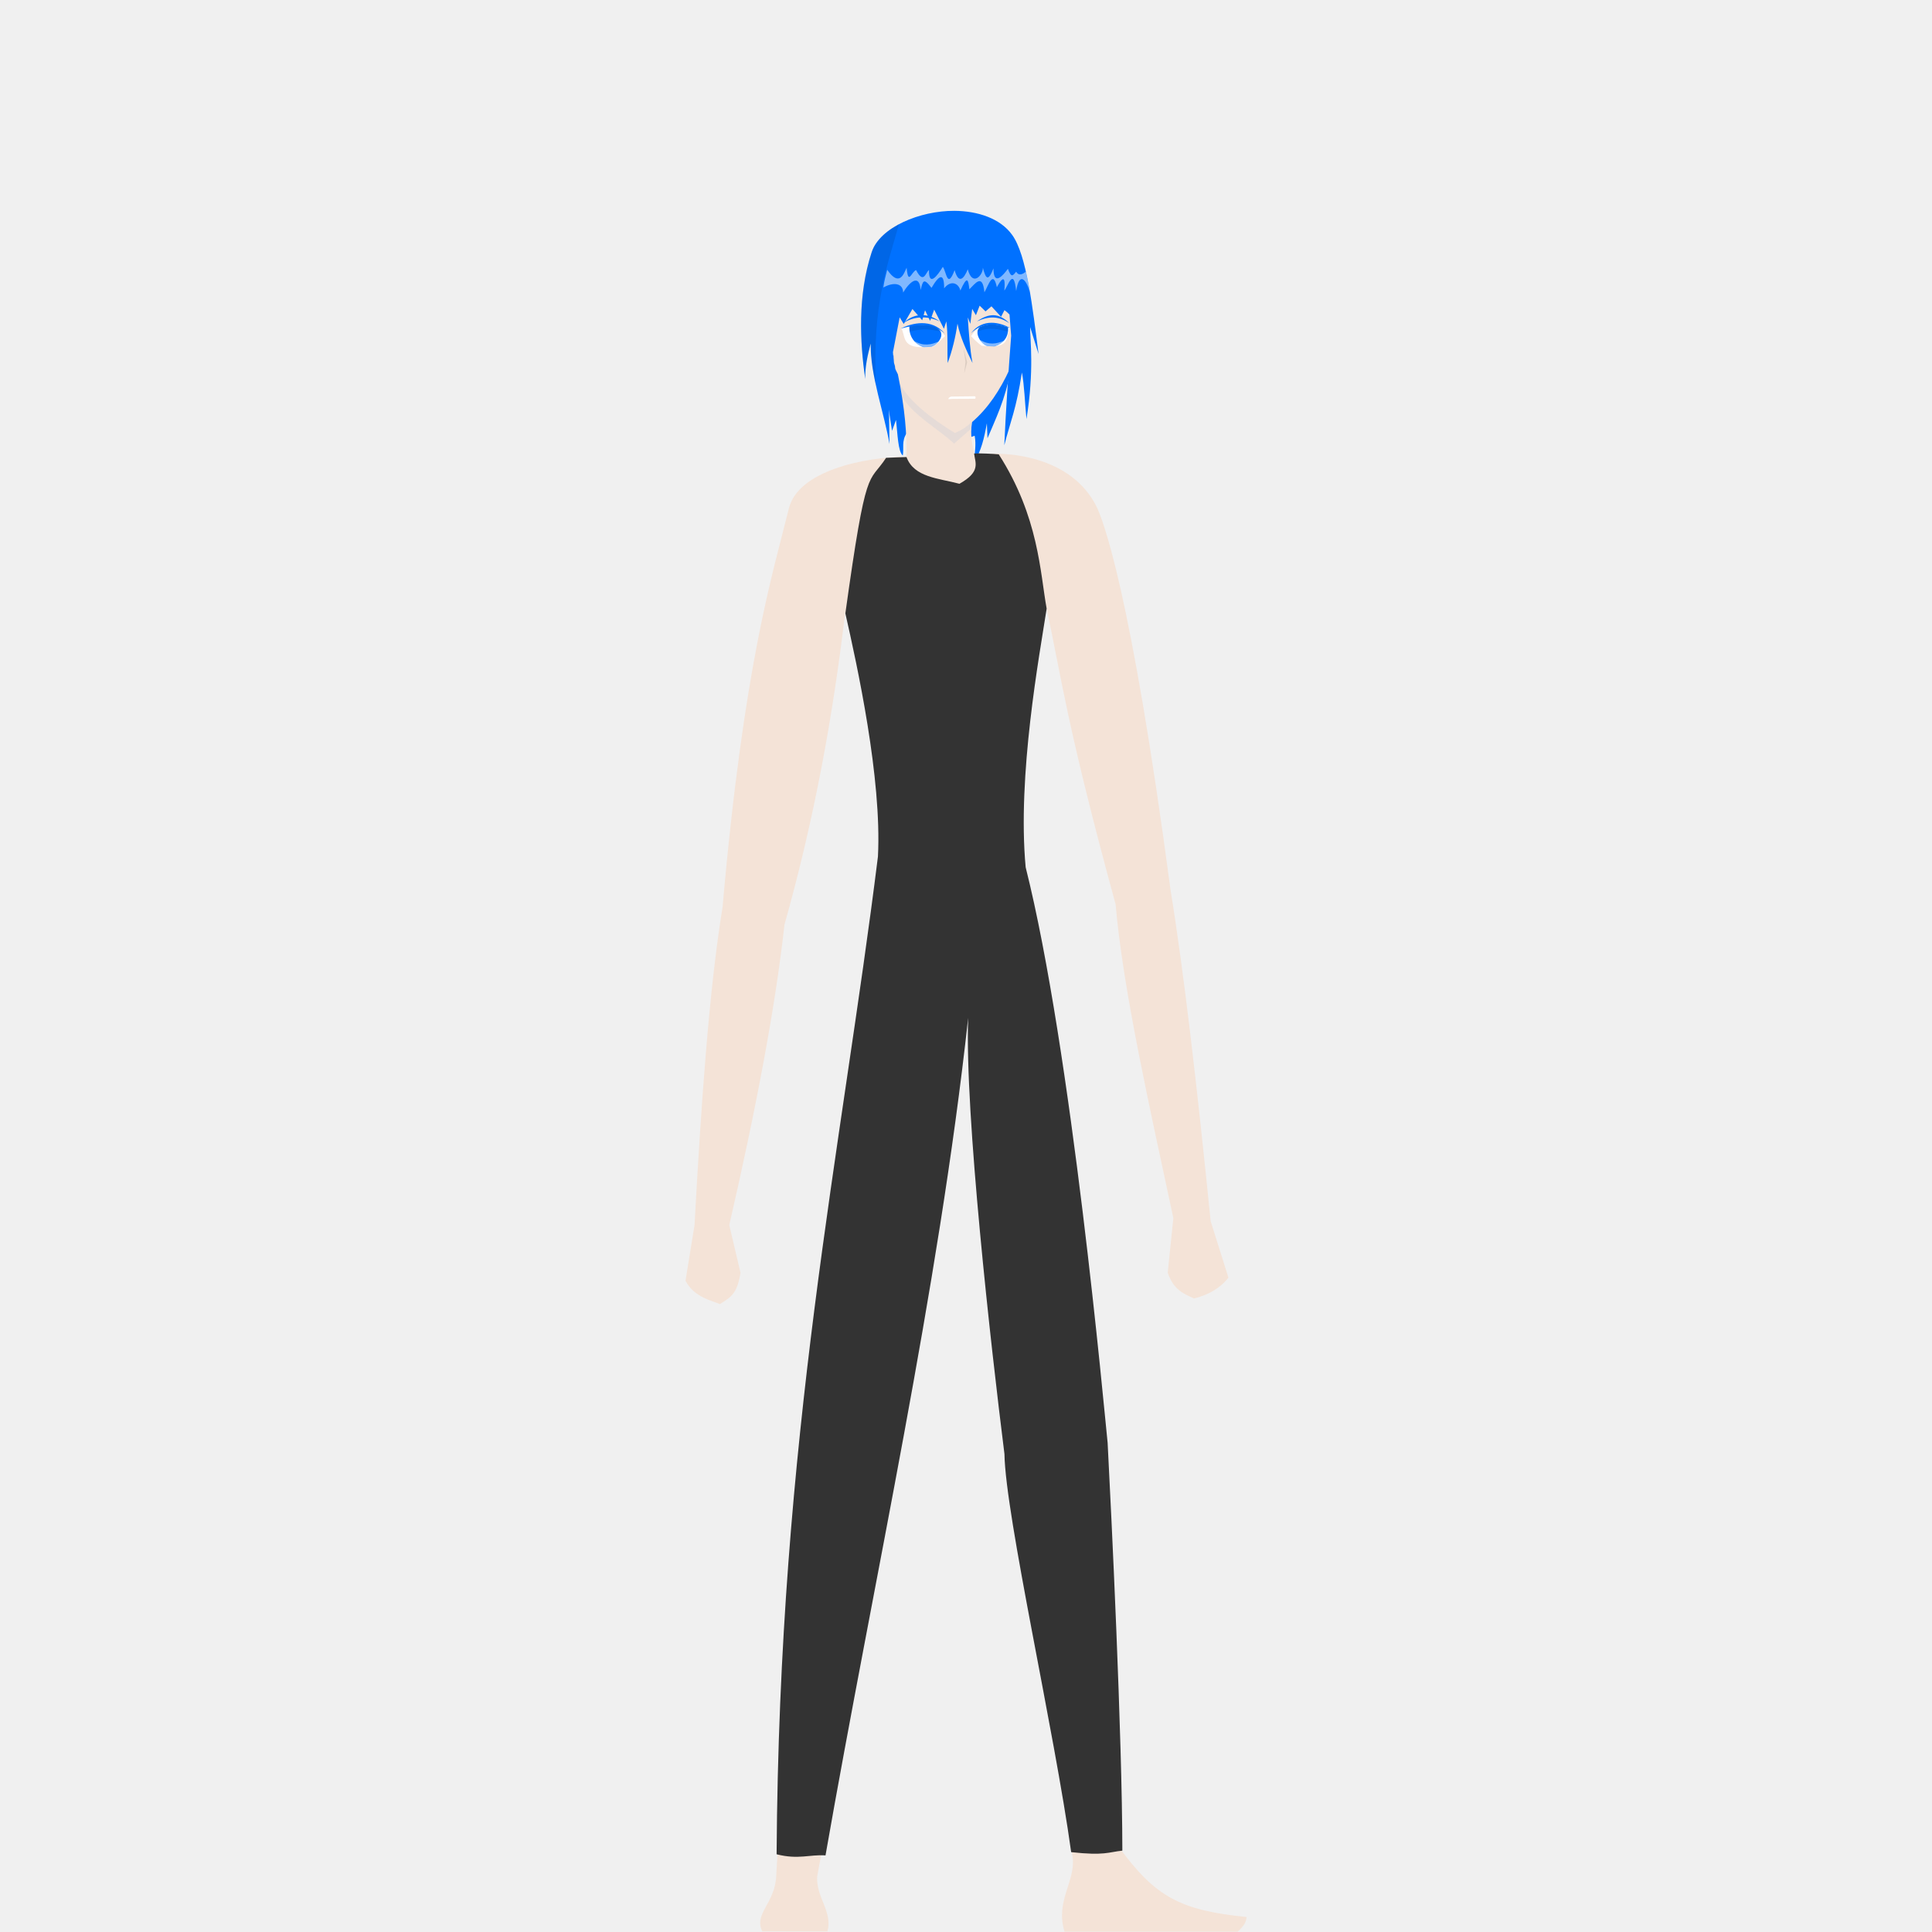
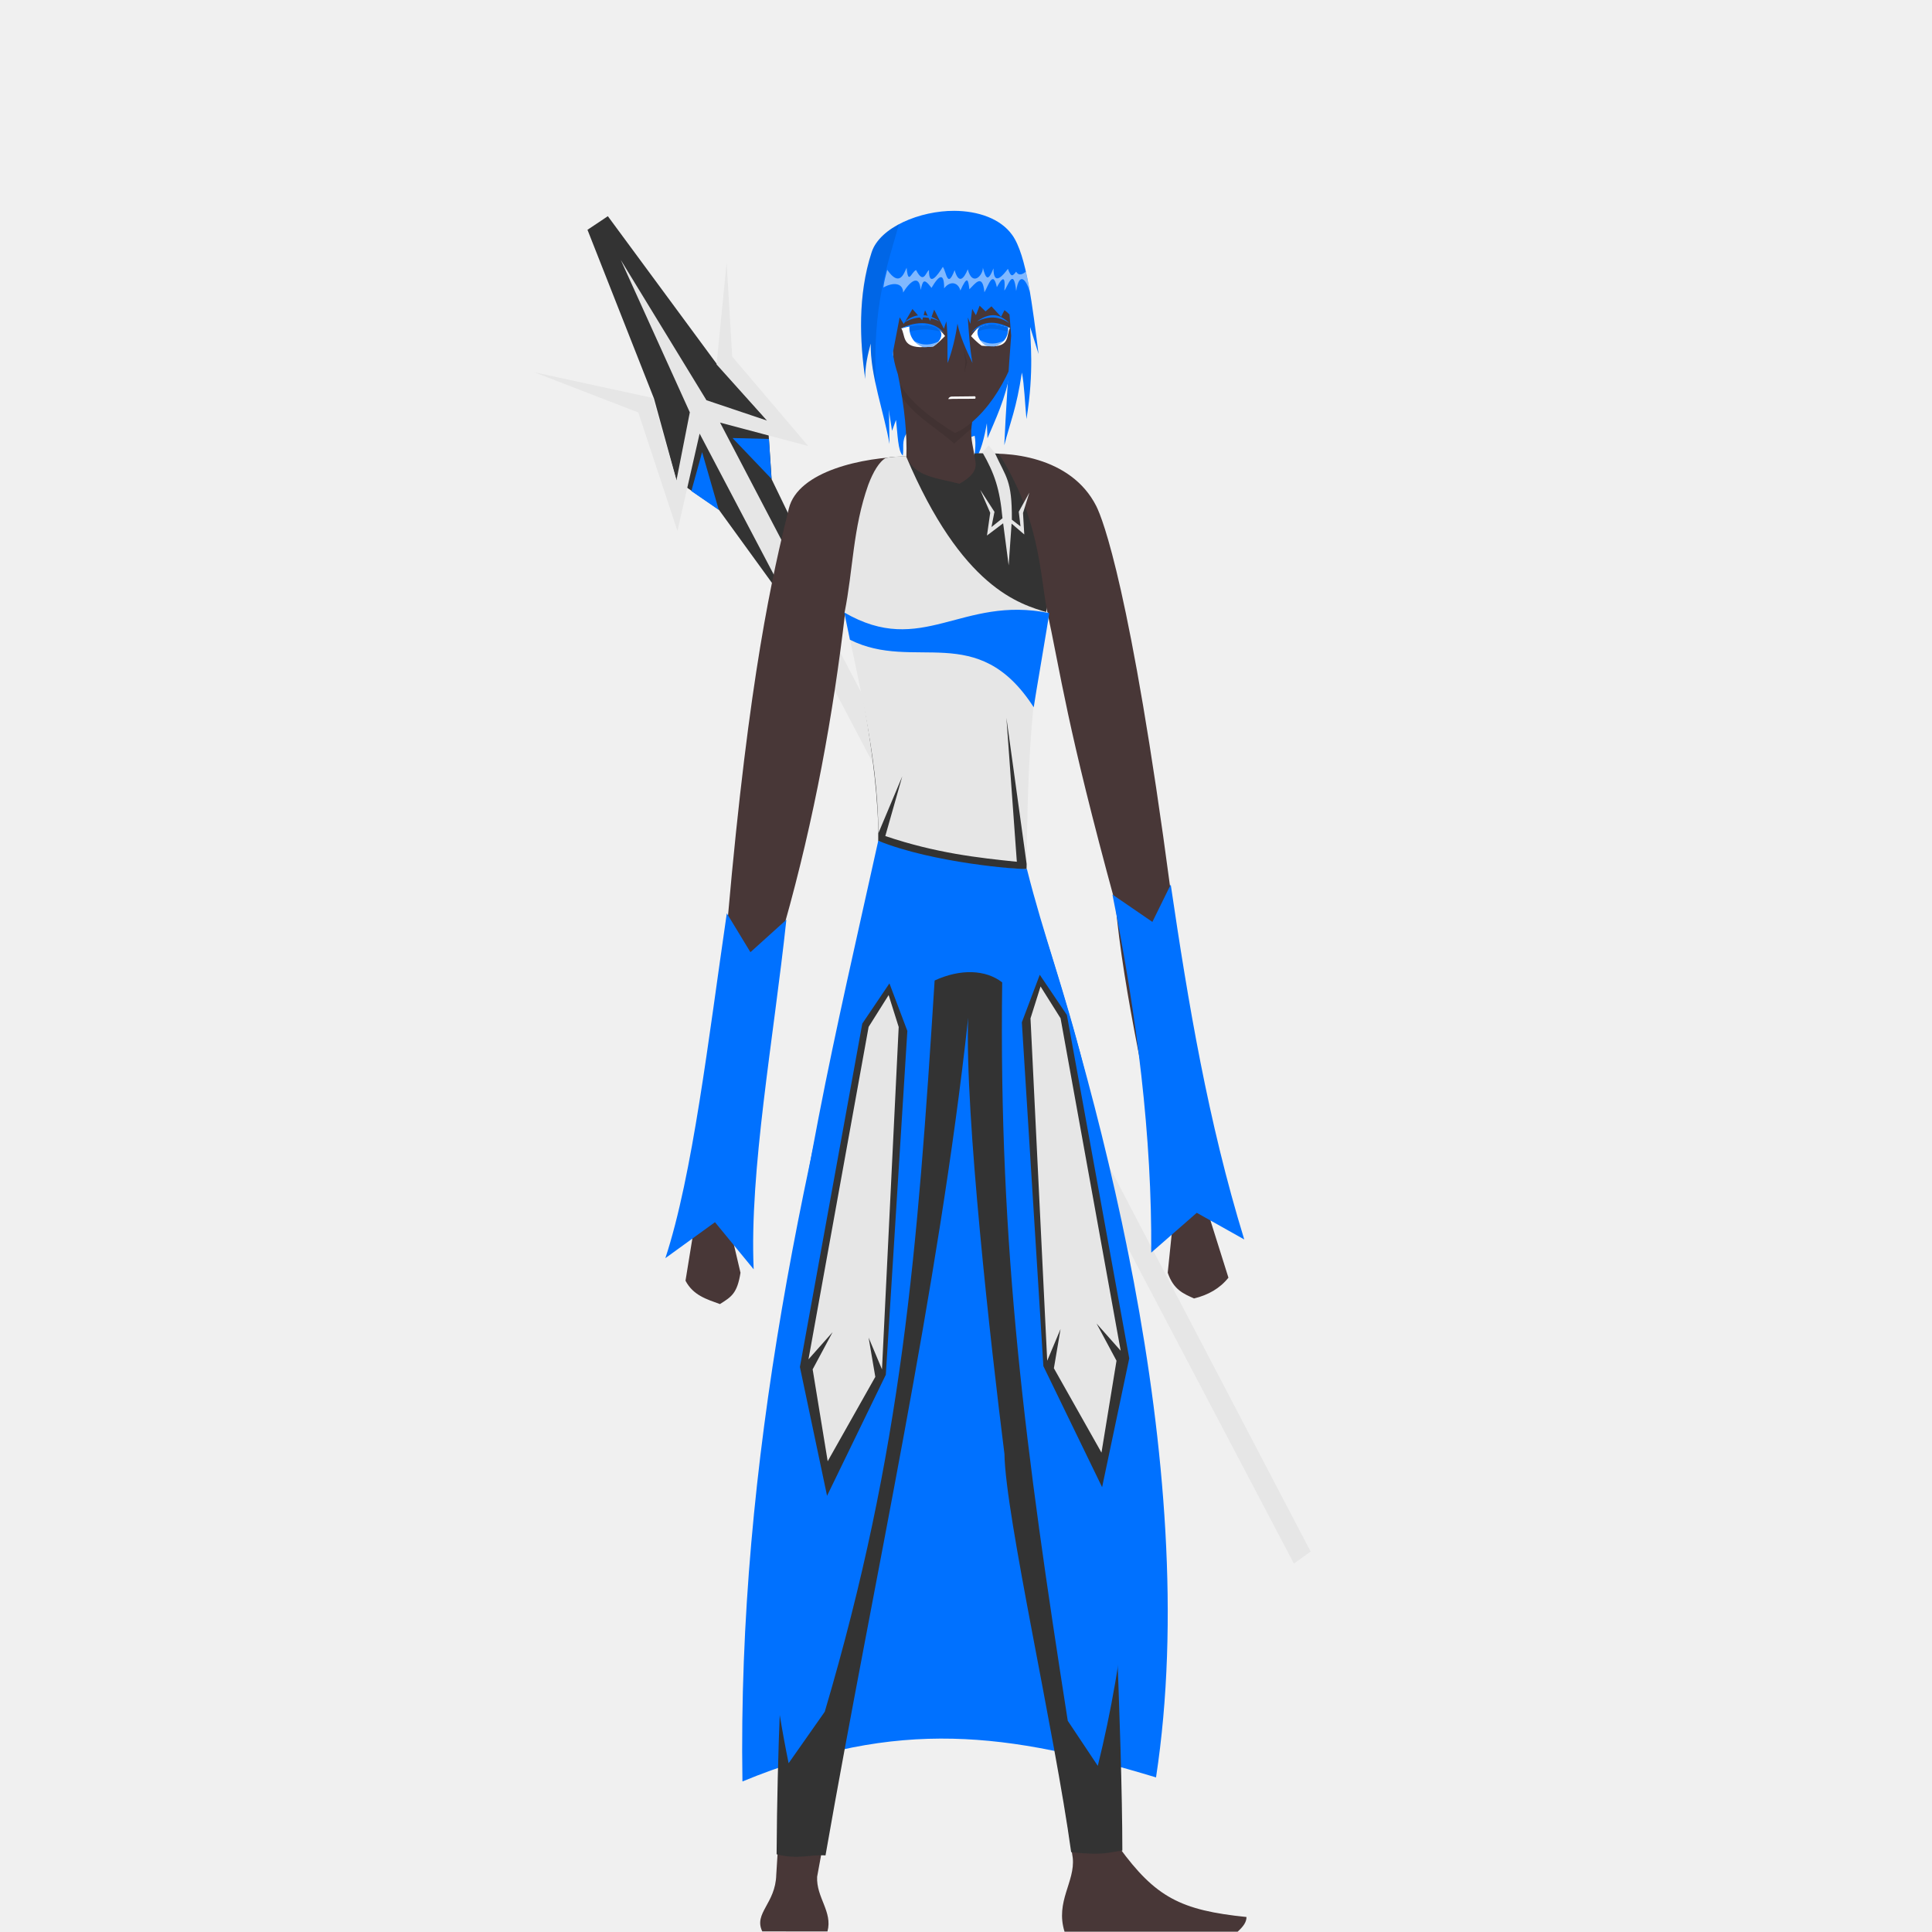
<svg xmlns="http://www.w3.org/2000/svg" version="1.1" id="svg1" width="1512" height="1512" viewBox="0 0 1512 1512">
  <defs id="defs1" />
  <g id="layer1" style="display:inline">
+     <path style="display:inline;opacity:1;fill:#333333;fill-opacity:1;stroke-width:3.78" d="m 529.463,375.998 -17.629,-64.054 -52.069,-132.113 15.946,-10.63 84.696,114.891 40.391,45.287 3.096,45.681 48.582,100.481 -21.84,17.172 -68.159,-93.956 z" id="path21" />
+     <path id="path19" style="display:inline;opacity:1;fill:#e6e6e6;fill-opacity:1;stroke-width:4.384" d="M 485.822 203.426 L 539.863 322.709 L 529.393 375.996 L 510.924 311.453 L 418.188 291.332 L 499.551 322.826 L 530.17 415.562 L 547.529 339.34 L 1012.623 1223.674 L 1025.711 1214.254 L 563.527 330.721 L 632.531 349.072 L 573.039 279.084 L 568.664 205.594 L 560.791 285.207 L 600.26 329.148 L 552.885 313.223 L 485.822 203.426 z " />
+     <path style="display:inline;opacity:1;fill:#0071ff;fill-opacity:1;stroke-width:3.78" d="M 694.719,659.983 C 629.35,905.055 577.1,1142.165 581.038,1394.175 703.279,1343.928 789.805,1356.29 904.714,1391.017 942.355,1144.708 855.453,840.375 800.506,678.93 Z" id="path11" />
    <path style="display:inline;fill:#0071ff;fill-opacity:1;stroke-width:3.937" d="m 762.786,341.041 c 1.356,7.346 -0.146,13.226 -0.239,19.829 5.147,-7.22 7.723,-18.063 9.793,-29.621 l 0.478,11.751 c 5.767,-13.842 14.417,-31.251 17.831,-52.598 l -44.902,-68.3 -55.233,66.373 7.605,48.681 3.114,-8.535 c 1.235,10.923 1.527,24.745 5.297,27.871 1.057,-5.447 -1.196,-11.419 3.157,-17.616 l 28.438,10.391 z" id="path4" />
-     <path id="path1" style="display:inline;fill:#f4e3d7;stroke-width:3.425" d="m 748.22,184.814 c -39.586,1.742 -50.845,10.403 -50.155,67.95 l 1.434,30.819 c 2.225,6.322 -0.47,2.339 3.179,9.316 5.51,26.382 7.244,48.286 6.673,64.492 -33.545,0.352 -84.735,11.112 -91.981,40.524 -12.794,51.934 -35.108,121.362 -51.888,311.991 -10.573,64.971 -16.766,154.131 -21.939,248.922 l -7.06,43.462 c 6.005,11.477 16.658,14.553 26.943,18.294 8.743,-5.57 13.503,-8.056 16.091,-24.529 l -8.785,-37.319 c 20.693,-89.763 35.978,-169.752 43.22,-235.206 23.407,-82.951 38.113,-164.156 47.498,-244.292 11.303,49.643 15.274,37.644 29.516,182.647 -26.078,164.375 -52.469,331.999 -64.237,496.375 l -19.224,309.001 c -0.562,22.53 -17.831,29.976 -10.953,44.254 l 51.029,0.057 c 4.191,-15.512 -8.864,-26.539 -8.087,-42.793 l 55.246,-300.534 c 25.583,-129.761 51.678,-259.522 63.282,-389.283 2.481,119.788 18.315,247.621 34.896,375.903 l 46.629,299.121 c 1.946,18.851 -13.778,34.071 -6.425,57.789 l 135.478,-0.032 c 4.414,-4.05 6.919,-7.426 6.919,-11.476 -51.544,-5.248 -71.187,-15.447 -99.754,-54.621 l -9.398,-285.073 c -10.557,-163.424 -36.253,-330.882 -66.859,-500.057 4.678,-154.175 12.998,-130.892 19.201,-186.006 11.947,55.058 15.626,91.386 54.37,233.18 5.804,67.006 26.469,157.885 45.186,245.636 l -4.394,42.723 c 4.546,13.208 12.077,16.343 20.61,20.13 11.131,-2.708 20.276,-7.908 26.905,-16.266 l -13.911,-44.226 C 936.996,851.689 926.518,760.485 916.039,696.239 884.979,462.35 863.069,406.131 857.896,395.96 c -19.733,-38.802 -69.244,-43.536 -95.437,-39.989 -1.109,-8.005 -3.624,-14.598 -1.662,-25.686 12.503,-10.833 21.897,-24.979 29.48,-41.623 1.305,-15.849 3.427,-29.515 3.017,-49.955 -3.224,-23.921 -7.824,-53.695 -45.075,-53.891 z" />
+     <path id="path1" style="display:inline;fill:#483737;stroke-width:3.425" d="m 748.22,184.814 c -39.586,1.742 -50.845,10.403 -50.155,67.95 1.804,12.959 -2.373,19.155 4.613,40.135 5.51,26.382 7.244,48.286 6.673,64.492 -33.545,0.352 -84.735,11.112 -91.981,40.524 -12.794,51.934 -30.986,129.606 -47.766,320.235 -10.573,64.971 -20.888,145.887 -26.062,240.678 l -7.06,43.462 c 6.005,11.477 16.658,14.553 26.943,18.294 8.743,-5.57 13.503,-8.056 16.091,-24.529 l -8.785,-37.319 c 20.693,-89.763 35.978,-169.752 43.22,-235.206 23.407,-82.951 38.113,-164.156 47.498,-244.292 11.303,49.643 15.274,37.644 29.516,182.647 -26.078,164.375 -52.469,331.999 -64.237,496.375 l -19.224,309.001 c -0.562,22.53 -17.831,29.976 -10.953,44.254 l 51.029,0.057 c 4.191,-15.512 -8.864,-26.539 -8.087,-42.793 l 55.246,-300.534 c 25.583,-129.761 51.678,-259.522 63.282,-389.283 2.481,119.788 18.315,247.621 34.896,375.903 l 46.629,299.121 c 1.946,18.851 -13.778,34.071 -6.425,57.789 l 135.478,-0.032 c 4.414,-4.05 6.919,-7.426 6.919,-11.476 -51.544,-5.248 -71.187,-15.447 -99.754,-54.621 l -9.398,-285.073 c -10.557,-163.424 -36.253,-330.882 -66.859,-500.057 4.678,-154.175 12.998,-130.892 19.201,-186.006 11.947,55.058 15.626,91.386 54.37,233.18 5.804,67.006 26.469,157.885 45.186,245.636 l -4.394,42.723 c 4.546,13.208 12.077,16.343 20.61,20.13 11.131,-2.708 20.276,-7.908 26.905,-16.266 l -13.911,-44.226 C 936.996,851.689 926.518,760.485 916.039,696.239 884.979,462.35 863.069,406.131 857.896,395.96 c -19.733,-38.802 -69.244,-43.536 -95.437,-39.989 -1.109,-8.005 -3.624,-14.598 -1.662,-25.686 12.503,-10.833 21.897,-24.979 29.48,-41.623 1.305,-15.849 3.427,-29.515 3.017,-49.955 -3.224,-23.921 -7.824,-53.695 -45.075,-53.891 z" />
    <path style="fill:#ffffff;stroke-width:4.143" d="m 739.612,262.986 c -5.065,-6.702 -8.227,-7.762 -15.821,-8.986 -7.093,0.494 -12.125,0.186 -18.405,2.97 3.192,5.413 0.436,14.075 14.39,14.698 8.757,-0.099 1.643,0.111 10.524,-0.441 3.576,-2.266 7.378,-6.361 9.312,-8.24 z" id="path8" />
    <path style="fill:#0071ff;stroke-width:4.232;fill-opacity:1" d="m 734.653,257.721 c -4.852,-4.399 -16.648,-4.063 -22.949,-2.543 -0.513,8.249 4.311,14.313 11.017,16.478 1.55,-0.095 4.375,-0.009 5.918,-0.281 4.847,-0.999 11.485,-9.259 6.014,-13.654 z" id="path9" />
    <path style="fill:#0071ff;stroke-width:4.143;fill-opacity:1" d="m 704.775,257.18 c 12.502,-3.309 24.268,-5.155 34.626,3.856 -10.417,-12.195 -25.816,-8.214 -34.626,-3.856 z" id="path10" />
    <path style="fill:#0071ff;stroke-width:3.066;fill-opacity:1" d="m 764.588,251.486 c 9.828,-4.319 16.857,-4.124 25.358,1.462 -8.26,-8.139 -15.753,-8.073 -25.358,-1.462 z" id="path10-8-6" />
    <path style="fill:#0071ff;stroke-width:3.013;fill-opacity:1" d="m 735.368,251.52 c -9.448,-4.462 -19.92,-4.22 -28.198,1.241 8.074,-8.016 18.993,-7.99 28.198,-1.241 z" id="path10-8-6-6" />
    <path style="fill:#ffffff;stroke-width:3.942" d="m 759.952,263.07 c 4.586,-6.702 6.924,-8.148 13.8,-9.372 6.422,0.494 10.977,0.186 16.663,2.97 -2.89,5.413 0.014,13.715 -12.619,14.339 -7.928,-0.099 -1.487,0.111 -9.528,-0.441 -3.237,-2.266 -6.564,-5.616 -8.316,-7.495 z" id="path8-9" />
    <path style="display:inline;fill:#0071ff;stroke-width:3.926;fill-opacity:1" d="m 790.709,256.748 c -11.224,-3.309 -21.565,-4.908 -30.865,4.103 9.353,-12.195 22.955,-8.461 30.865,-4.103 z" id="path10-5" />
    <path style="display:inline;fill:#0071ff;stroke-width:4.137;fill-opacity:1" d="m 766.908,255.886 c 9.236,-3.876 15.992,-1.223 22.013,0.297 0.491,8.249 -4.12,12.737 -10.528,14.903 -1.482,-0.095 -4.181,-0.009 -5.656,-0.281 -4.632,-0.999 -11.058,-10.524 -5.829,-14.919 z" id="path9-5" />
-     <path style="display:inline;fill:#5f8dd3;fill-opacity:0.1;stroke-width:3.425" d="m 704.08,299.91 c 6.917,14.157 26.441,28.719 43.249,38.972 6.259,-2.597 9.796,-5.53 13.43,-8.713 l -0.425,5.018 -13.636,11.984 c -12.279,-11.481 -32.539,-22.399 -40.881,-37.058 -0.493,-3.401 -1.158,-6.802 -1.737,-10.203 z" id="path15" />
+     <path style="display:inline;fill:#000000;fill-opacity:0.1;stroke-width:3.425" d="m 704.08,299.91 c 6.917,14.157 26.441,28.719 43.249,38.972 6.259,-2.597 9.796,-5.53 13.43,-8.713 l -0.425,5.018 -13.636,11.984 c -12.279,-11.481 -32.539,-22.399 -40.881,-37.058 -0.493,-3.401 -1.158,-6.802 -1.737,-10.203 z" id="path15" />
    <path style="display:inline;fill:#000000;fill-opacity:0.1;stroke-width:3.425" d="m 711.863,259.524 c 12.927,-3.14 16.914,-1.306 24.128,-0.114 -4.432,-6.765 -19.261,-5.058 -24.256,-3.819 -0.076,0.251 0.205,3.612 0.127,3.933 z" id="path2" />
    <path style="display:inline;fill:#000000;fill-opacity:0.1;stroke-width:3.388" d="m 765.016,259.522 c 10.248,-4.071 16.603,-1.508 23.911,-0.043 -0.062,-0.652 0.097,-2.812 -0.019,-3.28 -7.015,-2.396 -23.696,-4.575 -23.892,3.575 z" id="path2-2" />
    <path style="fill:#ffffff;fill-opacity:0.5;stroke-width:3.425" d="m 767.025,266.017 c 6.85,4.162 12.855,3.228 18.581,0.619 -1.504,1.714 -3.661,3.252 -7.274,4.402 l -4.395,-0.095 c -3.54,-0.062 -5.975,-3.103 -6.912,-4.926 z" id="path36" />
    <path style="fill:#ffffff;fill-opacity:0.5;stroke-width:3.425" d="m 715.607,266.909 c 6.85,4.162 13.257,2.971 18.983,0.362 -1.504,1.714 -2.93,3.326 -6.25,4.181 l -5.529,0.162 c -3.906,-1.2 -5.975,-3.103 -7.205,-4.706 z" id="path36-0" />
    <path id="path3" style="fill:#0071ff;fill-opacity:1;stroke-width:3.937" d="m 746.904,165.001 c -26.721,-0.157 -58.368,12.744 -64.744,32.416 -11.004,33.952 -9.25,69.79 -5.006,99.25 -0.336,-9 1.91,-19.307 4.296,-27.855 -0.629,24.231 10.648,54.818 14.666,78.647 l -0.955,-64.763 0.539,2.091 0.524,4.83 0.303,-1.625 4.606,17.851 c -1.144,-13.253 -1.824,-22.654 -2.289,-30.283 l 5.242,-27.219 3.177,5.211 6.832,-11.724 7.624,8.793 2.225,-7.816 3.973,8.305 3.177,-8.793 7.624,14.98 1.885,-5.798 c 1.425,10.339 0.6,22.107 1.04,32.607 3.617,-9.663 6.233,-20.65 7.691,-30.815 2.116,10.637 7.13,21.17 11.761,30.815 -2.129,-11.446 -2.914,-24.148 -3.69,-35.705 l 1.979,5.021 1.459,-11.709 2.916,4.982 2.918,-7.472 4.618,4.484 4.618,-3.985 7.534,8.22 2.665,-5.225 c 1.344,0.962 2.648,2.108 3.937,3.429 l 1.293,16.55 c -2.112,27.955 -4.32,60.926 -5.37,85.751 4.762,-18.533 9.468,-28.5 13.762,-56.912 1.887,9.301 2.394,24.257 3.583,36.417 6.217,-38.331 2.813,-61.937 2.866,-72.042 l 6.59,21.1 c -4.553,-35.662 -9.259,-77.592 -20.69,-93.228 -9.242,-12.858 -26.894,-18.672 -45.177,-18.78 z" />
    <path style="display:inline;fill:#ffffff;fill-opacity:0.5;stroke-width:2.779" d="m 709.528,209.531 c 1.287,14.204 3.784,3.129 7.41,1.821 5.881,11.37 7.44,2.013 10.084,-0.044 -0.203,13.819 6.844,4.048 10.841,-2.445 2.817,3.481 3.425,17.9 9.22,2.555 3.171,11.044 7.135,7.08 10.306,-0.65 3.69,14.086 12.007,4.408 11.827,-1.257 2.316,8.949 4.113,11.039 8.287,0.532 0.041,14.687 7.825,5.005 11.296,0.333 2.674,7.26 3.794,5.512 6.468,2.204 2.049,3.802 5.523,1.783 7.572,0.012 1.22,6.24 2.318,10.105 2.962,15.51 -2.493,-8.857 -8.049,-16.236 -10.542,-0.355 -2.053,-19.881 -6.813,-2.651 -9.286,-0.392 0.513,-5.236 1.072,-15.429 -5.812,-2.586 -3.022,-14.057 -6.729,-1.048 -9.75,3.966 -1.479,-15.488 -7.518,-6.406 -11.752,-2.347 -0.974,-7.71 -1.586,-11.076 -7.064,0.967 -1.496,-5.971 -7.612,-8.288 -12.699,-1.701 0.038,-11.784 -3.398,-11.432 -9.897,-0.367 -6.39,-8.558 -6.785,-5.005 -8.514,1.665 -0.918,-13.146 -8.688,-6.351 -13.699,2.001 -0.064,-7.659 -7.924,-8.275 -15.464,-3.936 0.624,-5.162 1.866,-9.106 3.006,-13.896 9.658,13.971 13.058,2.963 15.199,-1.587 z" id="path43" />
    <path style="display:inline;fill:#000000;fill-opacity:0.1;stroke-width:3.937" d="m 703.526,175.467 c -9.083,32.692 -20.851,62.387 -18.093,126.178 -1.681,-11.499 -3.2,-10.949 -3.994,-32.622 -2.009,7.925 -4.477,16.659 -4.33,27.175 -8.41,-56.954 1.531,-91.48 6.891,-103.091 4.162,-7.244 11.161,-13.241 19.527,-17.64 z" id="path6" />
    <path style="display:inline;fill:#ffffff;stroke-width:2.458" d="m 742.299,312.345 c -0.406,0.105 0.443,-2.113 2.987,-2.008 13.861,-0.205 14.36,-0.073 17.624,-0.2 0.942,0.315 0.513,1.738 0.23,1.9 -11.224,0.257 -16.77,-0.097 -20.841,0.307 z" id="path14" />
-     <path style="display:inline;fill:#333333;stroke-width:3.425" d="m 709.442,357.708 c 5.886,16.022 25.331,16.549 41.427,20.902 16.758,-9.433 12.483,-16.096 11.443,-23.708 3.294,-0.295 15.747,0.267 19.329,0.67 31.387,48.953 32.357,92.714 37.481,120.734 -5.621,36.467 -23.123,130.383 -16.433,202.428 36.068,143.361 61.481,425.108 64.154,450.486 2.859,54.469 11.416,229.296 11.517,319.112 -10.721,1.103 -13.878,4.073 -40.056,1.171 -13.02,-94.496 -51.462,-263.155 -52.21,-311.602 -10.64,-84.345 -31.101,-266.411 -28.405,-341.292 -23.265,213.305 -73.467,437.417 -111.64,655.449 -12.347,-0.859 -21.23,3.467 -38.272,-0.886 2.057,-328.802 50.604,-550.058 79.305,-780.792 3.188,-61.184 -16.374,-150.171 -25.491,-190.326 16.514,-118.918 18.018,-100.621 31.893,-121.763 2.676,-0.222 12.817,-0.439 15.957,-0.583 z" id="path6-6" />
+     <path style="display:inline;fill:#333333;stroke-width:3.425" d="m 709.442,357.37 c 5.886,16.022 25.331,16.887 41.427,21.24 16.758,-9.433 12.483,-16.096 11.443,-23.708 3.294,-0.295 15.747,-0.268 19.329,0.134 31.387,48.953 32.357,93.25 37.481,121.269 -5.621,36.467 -23.123,130.383 -16.433,202.428 36.068,143.361 61.481,425.108 64.154,450.486 2.859,54.469 11.416,229.296 11.517,319.112 -10.721,1.103 -13.878,4.073 -40.056,1.171 -13.02,-94.496 -51.462,-263.155 -52.21,-311.602 -10.64,-84.345 -31.101,-266.411 -28.405,-341.292 -23.265,213.305 -73.467,437.417 -111.64,655.449 -12.347,-0.859 -21.23,3.467 -38.272,-0.886 2.057,-328.802 50.604,-550.058 79.305,-780.792 3.188,-61.184 -16.374,-150.171 -25.491,-190.326 16.514,-118.918 18.018,-100.621 31.893,-121.763 2.985,-0.62 13.29,-1.385 15.957,-0.921 z" id="path6-6" />
    <path style="display:inline;fill:#000000;fill-opacity:0.1;stroke-width:6.519" d="m 754,272.017 1.616,11.297 -1.012,8.892 2.282,-8.617 z" id="path32" />
+     <path style="opacity:1;fill:#e6e6e6;fill-opacity:1;stroke-width:3.78" d="m 709.145,357.176 c 43.533,102.692 88.36,115.656 111.121,122.251 -14.905,69.008 -16.061,132.492 -16.901,202.25 L 687.298,663.115 c 1.607,-64.017 -14.255,-122.425 -26.323,-183.735 6.746,-33.594 6.328,-65.482 18.536,-99.955 3.844,-10.193 8.71,-18.38 13.875,-21.085 4.937,-0.871 10.373,-1.188 15.759,-1.163 z" id="path5" />
+     <path style="opacity:1;fill:#0071ff;fill-opacity:1;stroke-width:3.78" d="m 687.338,657.966 c -33.861,152.986 -63.31,272.526 -82.266,456.717 -8.735,84.876 -9.3,159.598 12.102,265.235 l 28.288,-40.298 c 60.68,-205.288 72.579,-360.445 85.988,-572.271 20.312,-9.37 40.106,-8.487 52.87,1.469 -2.752,208.742 18.335,367.269 51.324,577.907 l 23.498,35.247 c 20.585,-82.708 32.83,-186.011 26.435,-283.444 C 869.359,851.398 829.63,783.743 803.644,680.026 769.281,678.32 730.501,671.18 687.338,657.966 Z" id="path7" />
+     <path id="path16" style="opacity:1;fill:#e6e6e6;fill-opacity:1;stroke-width:3.78" d="m 773.668,348.491 -4.731,5.666 c 9.259,16.212 13.509,28.255 15.621,51.436 l -8.627,6.871 2.342,-11.906 -11.127,-17.178 7.809,17.959 -2.537,17.764 12.656,-9.57 4.314,32.928 2.287,-32.68 9.926,8.488 -0.979,-16.812 4.979,-15.93 -8.297,14.953 1.357,11.504 -6.773,-5.252 c 0.165,-31.297 -4.513,-32.858 -13.273,-52.201 z" />
+     <path style="opacity:1;fill:#0071ff;fill-opacity:1;stroke-width:3.78" d="m 568.8,714.758 c -14.316,97.954 -26.693,204.955 -48.084,269.893 l 38.835,-28.148 30.282,36.865 c -3.439,-77.233 15.657,-180.757 25.594,-273.596 l -28.133,25.413 z" id="path17" />
+     <path style="opacity:1;fill:#0071ff;fill-opacity:1;stroke-width:3.78" d="m 870.596,700.062 31.265,21.427 14.361,-29.194 c 13.667,92.573 29.097,185.145 57.537,277.718 l -37.155,-20.861 -35.649,31.166 c 0.663,-90.723 -11.076,-184.546 -30.36,-280.256 z" id="path18" />
+     <path style="opacity:1;fill:#0071ff;fill-opacity:1;stroke-width:3.78" d="m 562.532,399.078 -13.054,-45.241 -8.418,30.478 z" id="path22" />
+     <path style="opacity:1;fill:#0071ff;fill-opacity:1;stroke-width:3.78" d="m 603.773,374.757 -30.493,-31.944 28.499,0.712 z" id="path23" />
+     <path style="opacity:1;fill:#333333;fill-opacity:1;stroke-width:3.78" d="m 710.102,806.825 -16.854,269.058 -45.984,94.737 -21.253,-100.813 48.82,-268.723 21.239,-31.465 z" id="path24" />
+     <path style="opacity:1;fill:#e6e6e6;fill-opacity:1;stroke-width:3.78" d="m 632.724,1063.822 18.882,-21.265 -15.614,29.109 11.767,71.906 37.261,-66.023 -5.23,-30.724 10.459,24.84 13.074,-267.946 -7.87,-24.954 -15.663,24.884 z" id="path25" />
+     <path style="display:inline;fill:#333333;fill-opacity:1;stroke-width:3.779" d="m 799.709,800.085 16.846,269.058 45.965,94.737 21.244,-100.813 -48.8,-268.723 -21.23,-31.465 z" id="path24-6" />
+     <path style="display:inline;fill:#e6e6e6;fill-opacity:1;stroke-width:3.779" d="m 877.055,1057.081 -18.874,-21.265 15.607,29.109 -11.762,71.906 -37.245,-66.023 5.227,-30.724 -10.455,24.84 -13.068,-267.946 7.866,-24.954 15.657,24.884 z" id="path25-0" />
+     <path style="opacity:1;fill:#333333;fill-opacity:1;stroke-width:3.78" d="m 687.415,652.101 18.71,-44.523 -13.278,46.711 c 39.634,13.408 72.958,17.066 102.934,20.131 l -8.161,-112.706 15.831,114.414 -0.062,3.866 c -5.275,0.646 -72.889,-4.505 -115.997,-21.96 z" id="path26" />
+     <path style="opacity:1;fill:#0071ff;fill-opacity:1;stroke-width:3.78" d="m 660.736,479.322 c 60.914,35.426 91.707,-13.509 160.384,0.473 -0.595,5.768 -11.521,68.64 -12.115,73.728 -44.014,-68.368 -93.378,-27.449 -143.839,-52.862 z" id="path27" />
  </g>
</svg>
